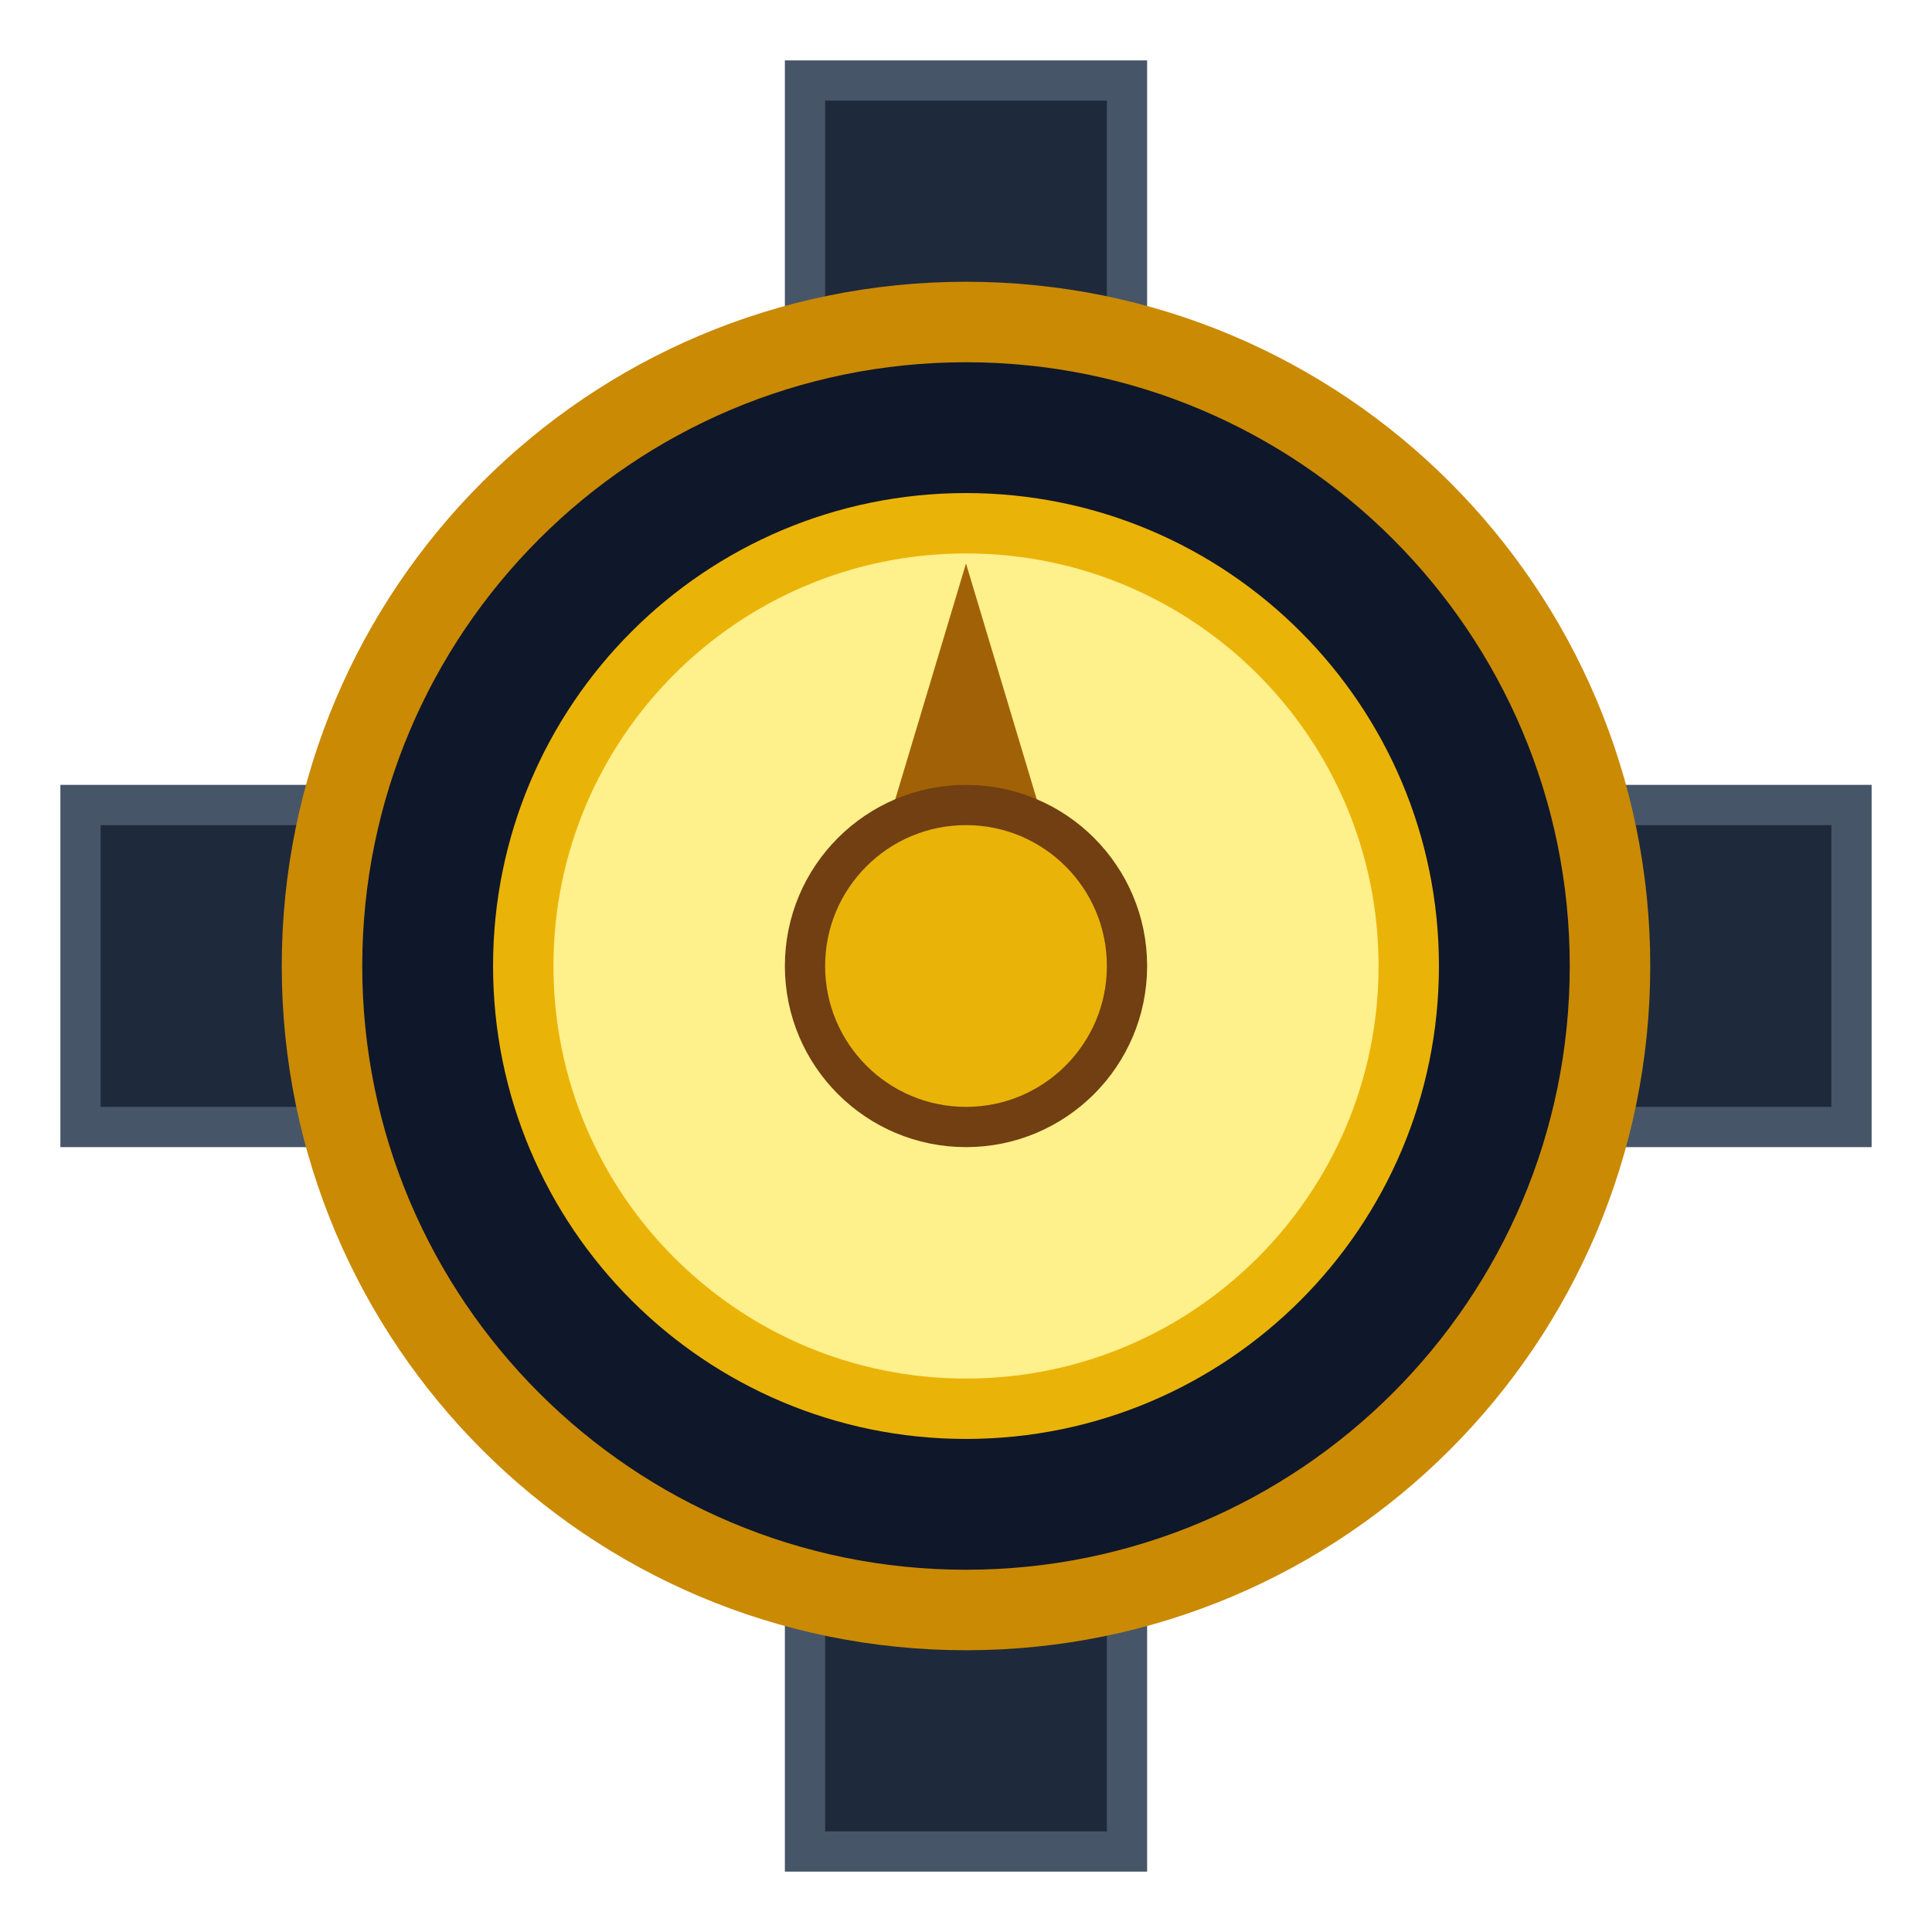
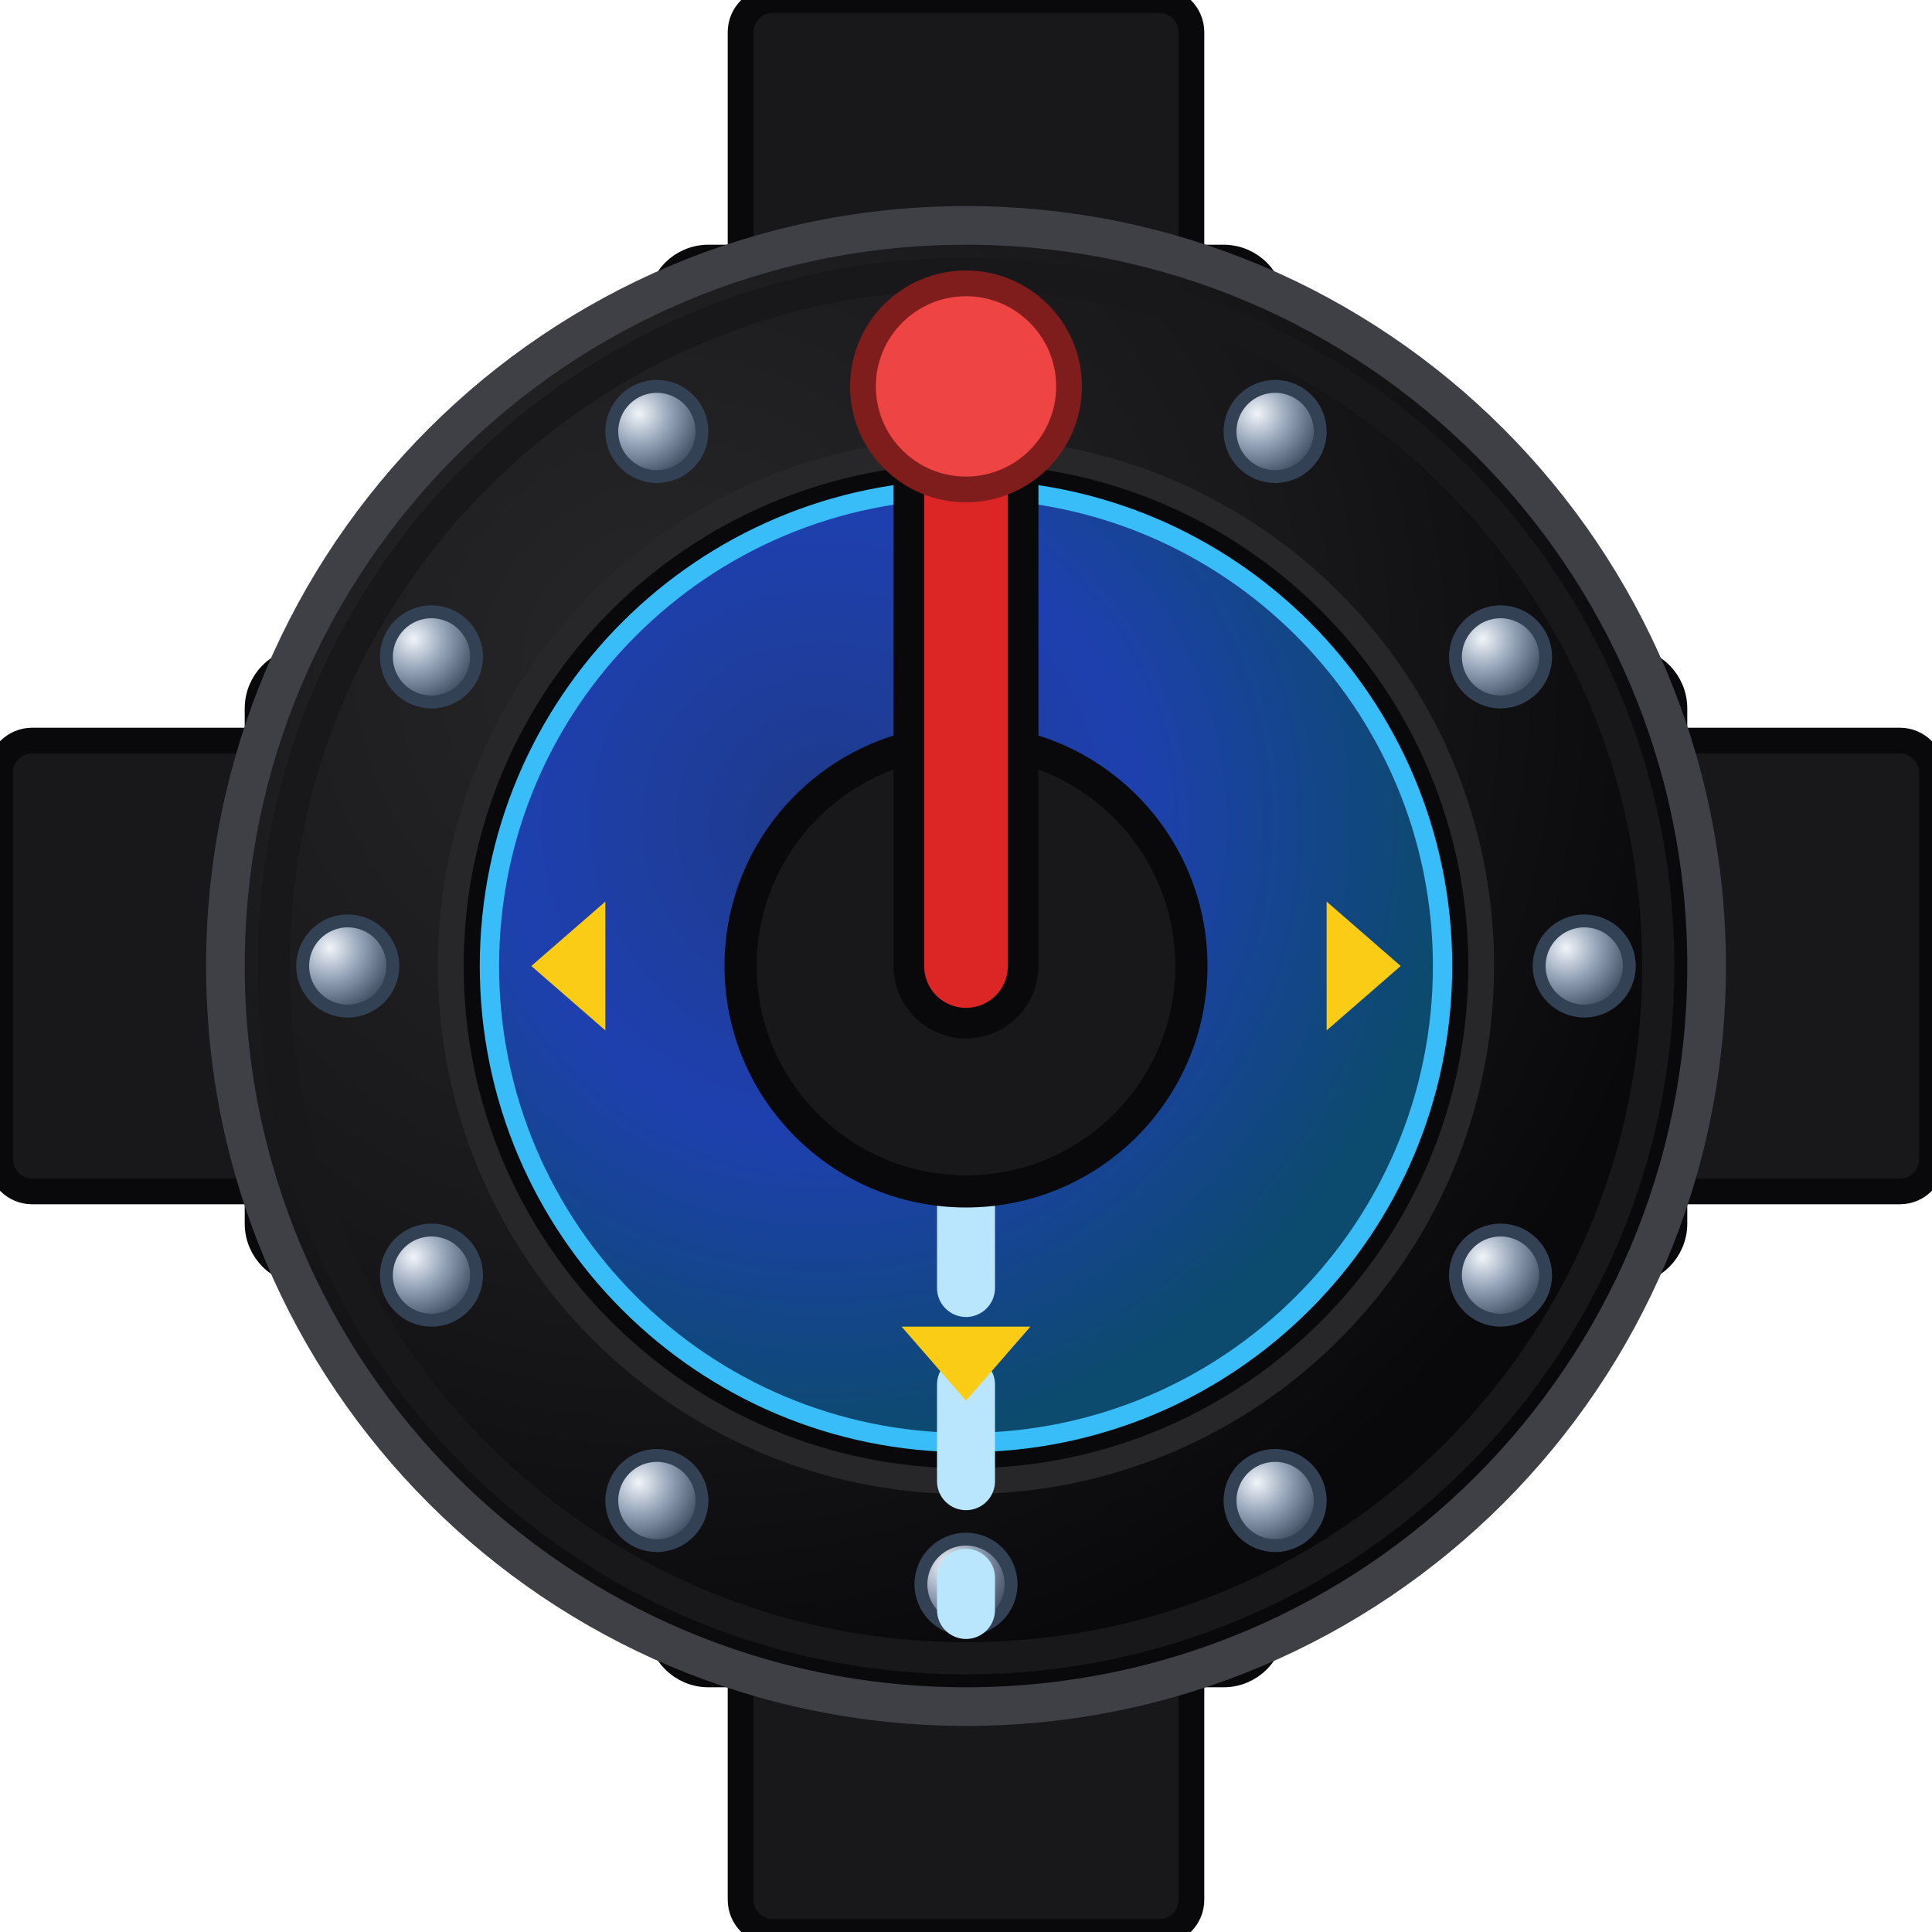
- <svg xmlns="http://www.w3.org/2000/svg" viewBox="0 0 48 48" width="48" height="48">
+ <svg xmlns="http://www.w3.org/2000/svg" viewBox="0 0 60 60" width="60" height="60">
  <defs>
-     <linearGradient id="metalFlangeGrad" x1="0%" y1="0%" x2="100%" y2="100%">
+     <linearGradient id="metalRingGrad" x1="0%" y1="0%" x2="100%" y2="100%">
      <stop offset="0%" stop-color="#FFFFFF" />
      <stop offset="40%" stop-color="#E2E8F0" />
      <stop offset="80%" stop-color="#CBD5E1" />
      <stop offset="100%" stop-color="#94A3B8" />
    </linearGradient>
+     <linearGradient id="filterVesselGrad" x1="0%" y1="0%" x2="100%" y2="0%">
+       <stop offset="0%" stop-color="#0369A1" />
+       <stop offset="25%" stop-color="#38BDF8" />
+       <stop offset="50%" stop-color="#0284C7" />
+       <stop offset="85%" stop-color="#0369A1" />
+       <stop offset="100%" stop-color="#075985" />
+     </linearGradient>
+     <linearGradient id="specularSheen" x1="0%" y1="0%" x2="100%" y2="0%">
+       <stop offset="0%" stop-color="#FFFFFF" stop-opacity="0.35" />
+       <stop offset="30%" stop-color="#FFFFFF" stop-opacity="0.1" />
+       <stop offset="100%" stop-color="#FFFFFF" stop-opacity="0" />
+     </linearGradient>
+     <linearGradient id="sandMediaGrad" x1="0%" y1="0%" x2="0%" y2="100%">
+       <stop offset="0%" stop-color="#FDE68A" />
+       <stop offset="40%" stop-color="#D97706" />
+       <stop offset="100%" stop-color="#92400E" />
+     </linearGradient>
+     <linearGradient id="carbonMediaGrad" x1="0%" y1="0%" x2="0%" y2="100%">
+       <stop offset="0%" stop-color="#64748B" />
+       <stop offset="30%" stop-color="#334155" />
+       <stop offset="100%" stop-color="#0F172A" />
+     </linearGradient>
+     <linearGradient id="resinMediaGrad" x1="0%" y1="0%" x2="0%" y2="100%">
+       <stop offset="0%" stop-color="#FCD34D" />
+       <stop offset="45%" stop-color="#F59E0B" />
+       <stop offset="100%" stop-color="#B45309" />
+     </linearGradient>
+     <radialGradient id="mpvCasingGrad" cx="30%" cy="30%" r="70%">
+       <stop offset="0%" stop-color="#27272A" />
+       <stop offset="60%" stop-color="#18181B" />
+       <stop offset="100%" stop-color="#09090B" />
+     </radialGradient>
+     <radialGradient id="mpvDialGrad" cx="35%" cy="35%" r="65%">
+       <stop offset="0%" stop-color="#1E3A8A" />
+       <stop offset="50%" stop-color="#1E40AF" />
+       <stop offset="100%" stop-color="#0C4A6E" />
+     </radialGradient>
+     <radialGradient id="mpvBoltGrad" cx="30%" cy="30%" r="70%">
+       <stop offset="0%" stop-color="#F1F5F9" />
+       <stop offset="50%" stop-color="#94A3B8" />
+       <stop offset="100%" stop-color="#475569" />
+     </radialGradient>
  </defs>
-   <rect x="20" y="2" width="8" height="6" fill="#1E293B" stroke="#475569" stroke-width="1" />
-   <rect x="20" y="40" width="8" height="6" fill="#1E293B" stroke="#475569" stroke-width="1" />
-   <rect x="2" y="20" width="6" height="8" fill="#1E293B" stroke="#475569" stroke-width="1" />
-   <rect x="40" y="20" width="6" height="8" fill="#1E293B" stroke="#475569" stroke-width="1" />
-   <circle cx="24" cy="24" r="16" fill="#0F172A" stroke="#CA8A04" stroke-width="2" />
-   <circle cx="24" cy="24" r="11" fill="#FEF08A" stroke="#EAB308" stroke-width="1.5">
-     <animate attributeName="opacity" values="0.3;1;0.3" dur="0.5s" repeatCount="indefinite" />
-   </circle>
-   <polygon points="24,14 27,24 21,24" fill="#A16207" />
-   <circle cx="24" cy="24" r="4" fill="#EAB308" stroke="#713F12" stroke-width="1" />
+   <g transform="translate(0, 0)">
+     <rect x="23" y="0" width="14" height="10" rx="1" fill="#18181B" stroke="#09090B" stroke-width="0.8" />
+     <rect x="20.5" y="8" width="19" height="5" rx="1.5" fill="#27272A" stroke="#09090B" stroke-width="0.8" />
+     <g transform="rotate(180 30 30)">
+       <rect x="23" y="0" width="14" height="10" rx="1" fill="#18181B" stroke="#09090B" stroke-width="0.8" />
+       <rect x="20.5" y="8" width="19" height="5" rx="1.5" fill="#27272A" stroke="#09090B" stroke-width="0.8" />
+     </g>
+     <g transform="rotate(270 30 30)">
+       <rect x="23" y="0" width="14" height="10" rx="1" fill="#18181B" stroke="#09090B" stroke-width="0.8" />
+       <rect x="20.5" y="8" width="19" height="5" rx="1.5" fill="#27272A" stroke="#09090B" stroke-width="0.8" />
+     </g>
+     <g transform="rotate(90 30 30)">
+       <rect x="23" y="0" width="14" height="10" rx="1" fill="#18181B" stroke="#09090B" stroke-width="0.8" />
+       <rect x="20.5" y="8" width="19" height="5" rx="1.5" fill="#27272A" stroke="#09090B" stroke-width="0.8" />
+     </g>
+     <circle cx="30" cy="30" r="23" fill="url(#mpvCasingGrad)" stroke="#3F3F46" stroke-width="1.2" />
+     <circle cx="30" cy="30" r="21.5" fill="none" stroke="#18181B" stroke-width="1" />
+     <circle cx="49.2" cy="30.0" r="1.4" fill="url(#mpvBoltGrad)" stroke="#334155" stroke-width="0.4" />
+     <circle cx="46.6" cy="39.6" r="1.4" fill="url(#mpvBoltGrad)" stroke="#334155" stroke-width="0.4" />
+     <circle cx="39.6" cy="46.6" r="1.4" fill="url(#mpvBoltGrad)" stroke="#334155" stroke-width="0.4" />
+     <circle cx="30.0" cy="49.2" r="1.4" fill="url(#mpvBoltGrad)" stroke="#334155" stroke-width="0.4" />
+     <circle cx="20.4" cy="46.6" r="1.4" fill="url(#mpvBoltGrad)" stroke="#334155" stroke-width="0.4" />
+     <circle cx="13.4" cy="39.6" r="1.4" fill="url(#mpvBoltGrad)" stroke="#334155" stroke-width="0.4" />
+     <circle cx="10.8" cy="30.0" r="1.4" fill="url(#mpvBoltGrad)" stroke="#334155" stroke-width="0.4" />
+     <circle cx="13.4" cy="20.4" r="1.4" fill="url(#mpvBoltGrad)" stroke="#334155" stroke-width="0.4" />
+     <circle cx="20.4" cy="13.4" r="1.4" fill="url(#mpvBoltGrad)" stroke="#334155" stroke-width="0.4" />
+     <circle cx="30.0" cy="10.8" r="1.4" fill="url(#mpvBoltGrad)" stroke="#334155" stroke-width="0.4" />
+     <circle cx="39.6" cy="13.4" r="1.4" fill="url(#mpvBoltGrad)" stroke="#334155" stroke-width="0.4" />
+     <circle cx="46.6" cy="20.4" r="1.4" fill="url(#mpvBoltGrad)" stroke="#334155" stroke-width="0.4" />
+     <circle cx="30" cy="30" r="16" fill="#09090B" stroke="#27272A" stroke-width="0.8" />
+     <circle cx="30" cy="30" r="14.8" fill="url(#mpvDialGrad)" stroke="#38BDF8" stroke-width="0.6" />
+     <path d="M 30 10 L 30 23 M 30 37 L 30 50" stroke="#BAE6FD" stroke-width="1.8" stroke-linecap="round" stroke-dasharray="3 3">
+       <animate attributeName="stroke-dashoffset" from="12" to="0" dur="0.8s" repeatCount="indefinite" />
+     </path>
+     <polygon points="30,16.5 28,18.8 32,18.8" fill="#FACC15" />
+     <polygon points="43.5,30 41.2,28 41.2,32" fill="#FACC15" />
+     <polygon points="30,43.5 28,41.2 32,41.2" fill="#FACC15" />
+     <polygon points="16.5,30 18.8,28 18.8,32" fill="#FACC15" />
+     <circle cx="30" cy="30" r="7" fill="#18181B" stroke="#09090B" stroke-width="1" />
+     <g transform="rotate(0 30 30)">
+       <line x1="30" y1="30" x2="30" y2="12" stroke="#09090B" stroke-width="4.5" stroke-linecap="round" />
+       <line x1="30" y1="30" x2="30" y2="13" stroke="#DC2626" stroke-width="2.6" stroke-linecap="round" />
+       <circle cx="30" cy="12" r="3.2" fill="#EF4444" stroke="#7F1D1D" stroke-width="0.8" />
+     </g>
+   </g>
</svg>
